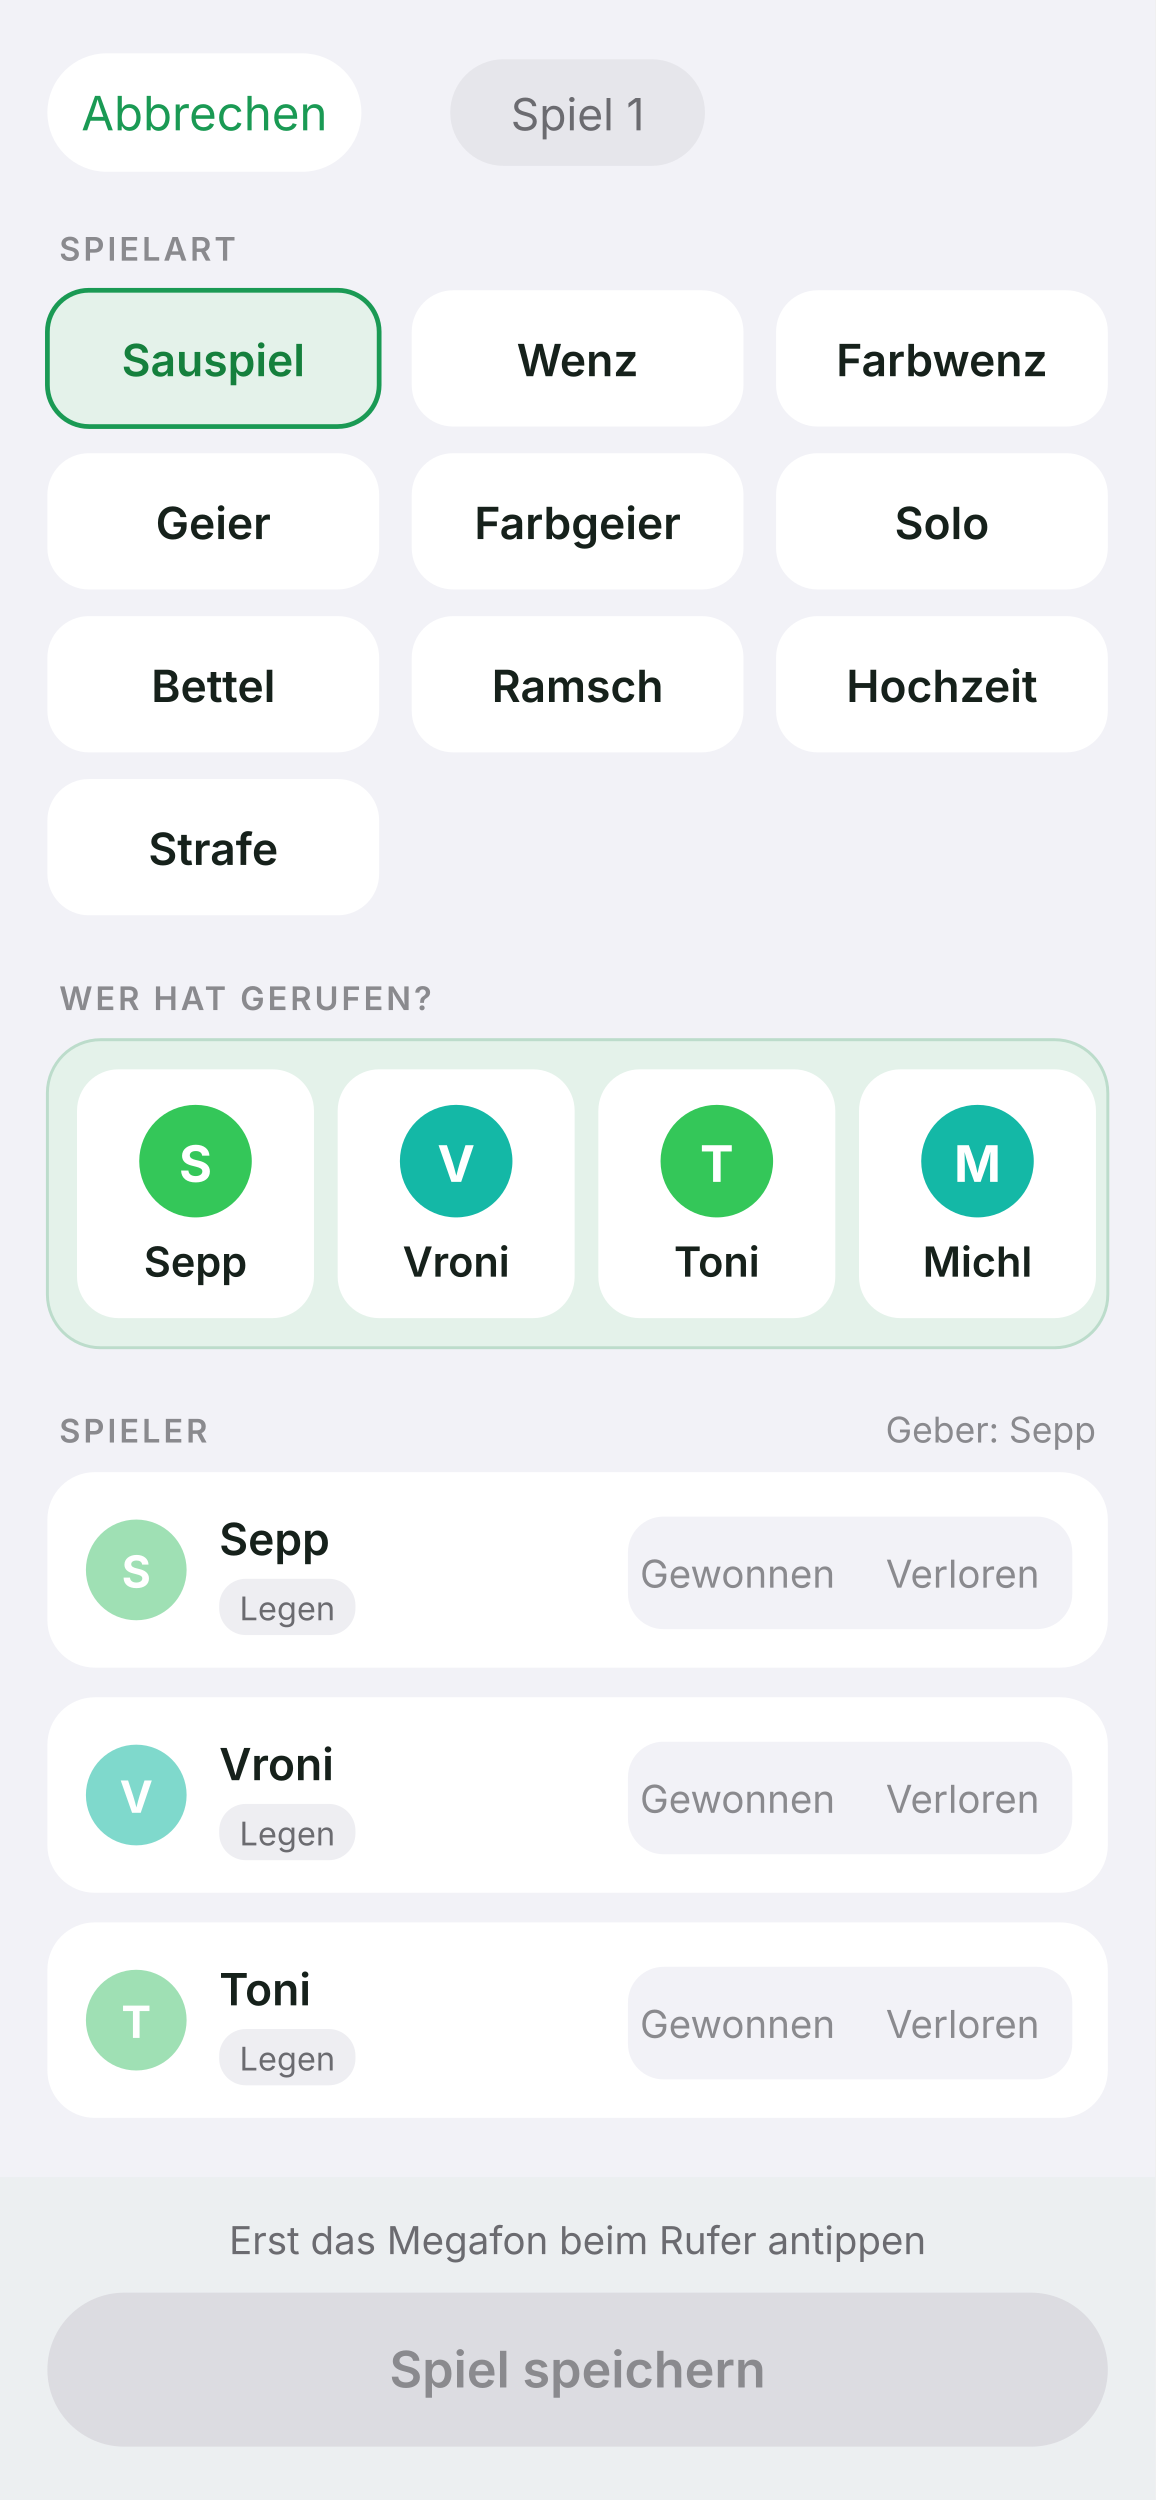
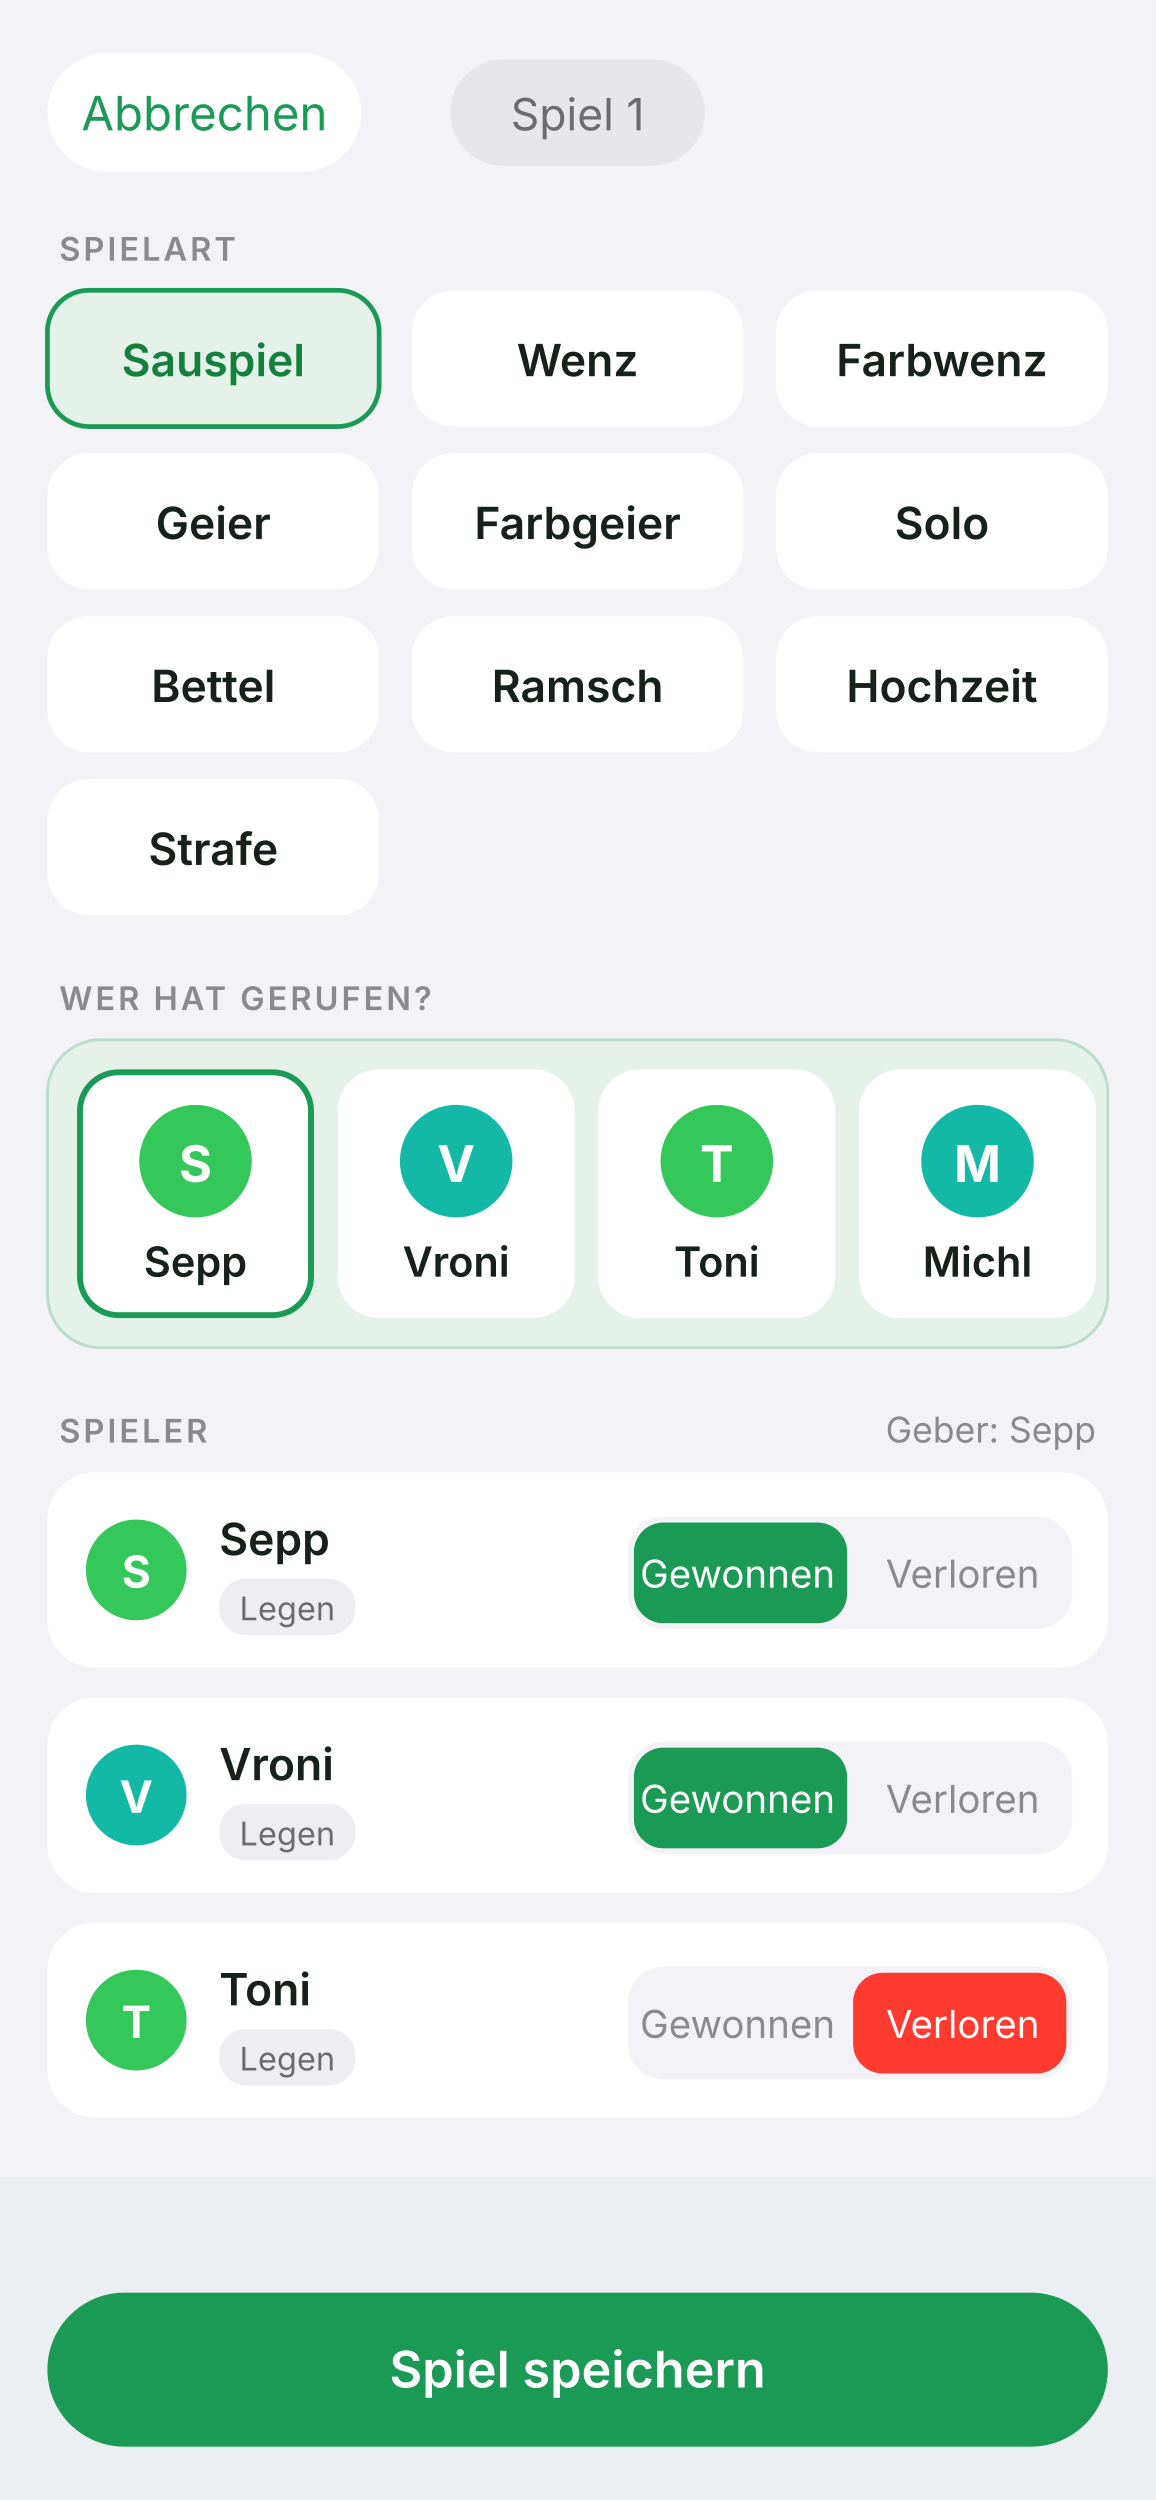
<svg xmlns="http://www.w3.org/2000/svg" viewBox="0 0 390 844" width="390" height="844" role="img" aria-label="Eingabemaske der Schafkopf-App: Spielart, Rufer und Ergebnis je Spieler">
+   <style>
+     @media (prefers-reduced-motion: no-preference) {
+       .tap { transform-box: fill-box; transform-origin: center;
+              animation: tippen .32s ease-out both; }
+       .farbe { animation: .28s ease-out both; }
+ 
+       /* 1. Spielart Sauspiel */
+       .t-spielart { animation-delay: .7s; }
+       .spielart-feld { animation-name: spielart-feld; animation-delay: .7s; }
+       .spielart-text { animation-name: spielart-text; animation-delay: .7s; }
+ 
+       /* 2. Sepp ruft */
+       .t-rufer { animation-delay: 1.3s; }
+       .rufer-rand { animation-name: einblenden; animation-delay: 1.3s; }
+       .hinweis { animation: ausblenden .3s ease-out 1.3s both; }
+ 
+       /* 3. Ergebnisse je Spieler */
+       .t-sepp  { animation-delay: 2s; }
+       .t-vroni { animation-delay: 2.45s; }
+       .t-toni  { animation-delay: 2.9s; }
+       .erg-sepp  { animation-name: einblenden; animation-delay: 2s; }
+       .erg-vroni { animation-name: einblenden; animation-delay: 2.45s; }
+       .erg-toni  { animation-name: einblenden; animation-delay: 2.9s; }
+       .ergtext-sepp  { animation-name: text-grau; animation-delay: 2s; }
+       .ergtext-vroni { animation-name: text-grau; animation-delay: 2.45s; }
+       .ergtext-toni  { animation-name: text-grau; animation-delay: 2.9s; }
+       .ava-sepp  { animation-name: ava-gruen; animation-delay: 2s; }
+       .ava-vroni { animation-name: ava-tuerkis; animation-delay: 2.45s; }
+       .ava-toni  { animation-name: ava-gruen; animation-delay: 2.9s; }
+ 
+       /* 4. Speichern wird aktiv */
+       .speichern-feld { animation-name: speichern-feld; animation-delay: 3.4s; animation-duration: .4s; }
+       .speichern-text { animation-name: text-grau; animation-delay: 3.4s; animation-duration: .4s; }
+     }
+ 
+     @keyframes tippen {
+       0%, 100% { transform: scale(1); }
+       40%      { transform: scale(.94); }
+     }
+     @keyframes einblenden  { from { opacity: 0; } }
+     @keyframes ausblenden  { from { opacity: 1; } to { opacity: 0; } }
+     @keyframes spielart-feld { from { fill: #ffffff; stroke-opacity: 0; } }
+     @keyframes spielart-text { from { fill: #16211b; } }
+     @keyframes text-grau   { from { fill: #8a8a8e; } }
+     @keyframes ava-gruen   { from { fill: #9fe0b4; } }
+     @keyframes ava-tuerkis { from { fill: #7fd9cc; } }
+     @keyframes speichern-feld { from { fill: #dcdce1; } }
+   </style>
  <rect width="390" height="844" fill="#f2f2f7" />
  <g font-family="-apple-system, system-ui, sans-serif">
    <rect x="16" y="18" width="106" height="40" rx="20" fill="#ffffff" />
    <text x="69" y="44" fill="#1a9a54" font-size="16" text-anchor="middle">Abbrechen</text>
    <rect x="152" y="20" width="86" height="36" rx="18" fill="#e6e6eb" />
    <text x="195" y="44" fill="#6b6b70" font-size="15" text-anchor="middle">Spiel 1</text>
    <text x="20" y="88" fill="#8a8a8e" font-size="11" font-weight="600" letter-spacing="1">SPIELART</text>
    <g font-size="15" font-weight="600" text-anchor="middle">
-       <rect x="16" y="98" width="112" height="46" rx="14" fill="#e4f2ea" stroke="#1a9a54" stroke-width="1.6" />
-       <text x="72" y="127" fill="#15803d">Sauspiel</text>
+       <g class="tap t-spielart">
+         <rect class="farbe spielart-feld" x="16" y="98" width="112" height="46" rx="14" fill="#e4f2ea" stroke="#1a9a54" stroke-width="1.6" />
+         <text class="farbe spielart-text" x="72" y="127" fill="#15803d">Sauspiel</text>
+       </g>
      <rect x="139" y="98" width="112" height="46" rx="14" fill="#ffffff" />
      <text x="195" y="127" fill="#16211b">Wenz</text>
      <rect x="262" y="98" width="112" height="46" rx="14" fill="#ffffff" />
      <text x="318" y="127" fill="#16211b">Farbwenz</text>
      <rect x="16" y="153" width="112" height="46" rx="14" fill="#ffffff" />
      <text x="72" y="182" fill="#16211b">Geier</text>
      <rect x="139" y="153" width="112" height="46" rx="14" fill="#ffffff" />
      <text x="195" y="182" fill="#16211b">Farbgeier</text>
      <rect x="262" y="153" width="112" height="46" rx="14" fill="#ffffff" />
      <text x="318" y="182" fill="#16211b">Solo</text>
      <rect x="16" y="208" width="112" height="46" rx="14" fill="#ffffff" />
      <text x="72" y="237" fill="#16211b">Bettel</text>
      <rect x="139" y="208" width="112" height="46" rx="14" fill="#ffffff" />
      <text x="195" y="237" fill="#16211b">Ramsch</text>
      <rect x="262" y="208" width="112" height="46" rx="14" fill="#ffffff" />
      <text x="318" y="237" fill="#16211b">Hochzeit</text>
      <rect x="16" y="263" width="112" height="46" rx="14" fill="#ffffff" />
      <text x="72" y="292" fill="#16211b">Strafe</text>
    </g>
    <text x="20" y="341" fill="#8a8a8e" font-size="11" font-weight="600" letter-spacing="1">WER HAT GERUFEN?</text>
    <rect x="16" y="351" width="358" height="104" rx="18" fill="#e4f2ea" stroke="#bcdccb" />
    <g text-anchor="middle">
-       <rect x="26" y="361" width="80" height="84" rx="14" fill="#ffffff" />
-       <circle cx="66" cy="392" r="19" fill="#34c759" />
-       <text x="66" y="399" fill="#ffffff" font-size="17" font-weight="700">S</text>
-       <text x="66" y="431" fill="#16211b" font-size="14" font-weight="600">Sepp</text>
+       <g class="tap t-rufer">
+         <rect x="26" y="361" width="80" height="84" rx="14" fill="#ffffff" />
+         <rect class="farbe rufer-rand" x="27" y="362" width="78" height="82" rx="13" fill="none" stroke="#1a9a54" stroke-width="2" />
+         <circle cx="66" cy="392" r="19" fill="#34c759" />
+         <text x="66" y="399" fill="#ffffff" font-size="17" font-weight="700">S</text>
+         <text x="66" y="431" fill="#16211b" font-size="14" font-weight="600">Sepp</text>
+       </g>
      <rect x="114" y="361" width="80" height="84" rx="14" fill="#ffffff" />
      <circle cx="154" cy="392" r="19" fill="#14b8a6" />
      <text x="154" y="399" fill="#ffffff" font-size="17" font-weight="700">V</text>
      <text x="154" y="431" fill="#16211b" font-size="14" font-weight="600">Vroni</text>
      <rect x="202" y="361" width="80" height="84" rx="14" fill="#ffffff" />
      <circle cx="242" cy="392" r="19" fill="#34c759" />
      <text x="242" y="399" fill="#ffffff" font-size="17" font-weight="700">T</text>
      <text x="242" y="431" fill="#16211b" font-size="14" font-weight="600">Toni</text>
      <rect x="290" y="361" width="80" height="84" rx="14" fill="#ffffff" />
      <circle cx="330" cy="392" r="19" fill="#14b8a6" />
      <text x="330" y="399" fill="#ffffff" font-size="17" font-weight="700">M</text>
      <text x="330" y="431" fill="#16211b" font-size="14" font-weight="600">Michl</text>
    </g>
    <text x="20" y="487" fill="#8a8a8e" font-size="11" font-weight="600" letter-spacing="1">SPIELER</text>
    <text x="370" y="487" fill="#8a8a8e" font-size="12" text-anchor="end">Geber: Sepp</text>
    <g>
      <rect x="16" y="497" width="358" height="66" rx="16" fill="#ffffff" />
-       <circle cx="46" cy="530" r="17" fill="#9fe0b4" />
+       <circle class="farbe ava-sepp" cx="46" cy="530" r="17" fill="#34c759" />
      <text x="46" y="536" fill="#ffffff" font-size="15" font-weight="700" text-anchor="middle">S</text>
      <text x="74" y="525" fill="#16211b" font-size="15" font-weight="600">Sepp</text>
      <rect x="74" y="533" width="46" height="19" rx="9" fill="#eeeef2" />
      <text x="97" y="547" fill="#6b6b70" font-size="11" text-anchor="middle">Legen</text>
      <rect x="212" y="512" width="150" height="38" rx="12" fill="#f2f2f7" />
-       <text x="249" y="536" fill="#8a8a8e" font-size="13" text-anchor="middle">Gewonnen</text>
-       <text x="325" y="536" fill="#8a8a8e" font-size="13" text-anchor="middle">Verloren</text>
+       <g class="tap t-sepp">
+         <rect class="farbe erg-sepp" x="214" y="514" width="72" height="34" rx="10" fill="#1a9a54" />
+         <text class="farbe ergtext-sepp" x="249" y="536" fill="#ffffff" font-size="13" text-anchor="middle">Gewonnen</text>
+         <text x="325" y="536" fill="#8a8a8e" font-size="13" text-anchor="middle">Verloren</text>
+       </g>
      <rect x="16" y="573" width="358" height="66" rx="16" fill="#ffffff" />
-       <circle cx="46" cy="606" r="17" fill="#7fd9cc" />
+       <circle class="farbe ava-vroni" cx="46" cy="606" r="17" fill="#14b8a6" />
      <text x="46" y="612" fill="#ffffff" font-size="15" font-weight="700" text-anchor="middle">V</text>
      <text x="74" y="601" fill="#16211b" font-size="15" font-weight="600">Vroni</text>
      <rect x="74" y="609" width="46" height="19" rx="9" fill="#eeeef2" />
      <text x="97" y="623" fill="#6b6b70" font-size="11" text-anchor="middle">Legen</text>
      <rect x="212" y="588" width="150" height="38" rx="12" fill="#f2f2f7" />
-       <text x="249" y="612" fill="#8a8a8e" font-size="13" text-anchor="middle">Gewonnen</text>
-       <text x="325" y="612" fill="#8a8a8e" font-size="13" text-anchor="middle">Verloren</text>
+       <g class="tap t-vroni">
+         <rect class="farbe erg-vroni" x="214" y="590" width="72" height="34" rx="10" fill="#1a9a54" />
+         <text class="farbe ergtext-vroni" x="249" y="612" fill="#ffffff" font-size="13" text-anchor="middle">Gewonnen</text>
+         <text x="325" y="612" fill="#8a8a8e" font-size="13" text-anchor="middle">Verloren</text>
+       </g>
      <rect x="16" y="649" width="358" height="66" rx="16" fill="#ffffff" />
-       <circle cx="46" cy="682" r="17" fill="#9fe0b4" />
+       <circle class="farbe ava-toni" cx="46" cy="682" r="17" fill="#34c759" />
      <text x="46" y="688" fill="#ffffff" font-size="15" font-weight="700" text-anchor="middle">T</text>
      <text x="74" y="677" fill="#16211b" font-size="15" font-weight="600">Toni</text>
      <rect x="74" y="685" width="46" height="19" rx="9" fill="#eeeef2" />
      <text x="97" y="699" fill="#6b6b70" font-size="11" text-anchor="middle">Legen</text>
      <rect x="212" y="664" width="150" height="38" rx="12" fill="#f2f2f7" />
-       <text x="249" y="688" fill="#8a8a8e" font-size="13" text-anchor="middle">Gewonnen</text>
-       <text x="325" y="688" fill="#8a8a8e" font-size="13" text-anchor="middle">Verloren</text>
+       <g class="tap t-toni">
+         <rect class="farbe erg-toni" x="288" y="666" width="72" height="34" rx="10" fill="#ff3b30" />
+         <text x="249" y="688" fill="#8a8a8e" font-size="13" text-anchor="middle">Gewonnen</text>
+         <text class="farbe ergtext-toni" x="325" y="688" fill="#ffffff" font-size="13" text-anchor="middle">Verloren</text>
+       </g>
    </g>
    <rect x="0" y="735" width="390" height="109" fill="#eceff1" />
-     <text x="195" y="761" fill="#6b6b70" font-size="13" text-anchor="middle">Erst das Megafon beim Rufer antippen</text>
-     <rect x="16" y="774" width="358" height="52" rx="26" fill="#dcdce1" />
-     <text x="195" y="806" fill="#8a8a8e" font-size="17" font-weight="600" text-anchor="middle">Spiel speichern</text>
+     <text class="hinweis" x="195" y="761" fill="#6b6b70" font-size="13" text-anchor="middle" opacity="0">Erst das Megafon beim Rufer antippen</text>
+     <rect class="farbe speichern-feld" x="16" y="774" width="358" height="52" rx="26" fill="#1a9a54" />
+     <text class="farbe speichern-text" x="195" y="806" fill="#ffffff" font-size="17" font-weight="600" text-anchor="middle">Spiel speichern</text>
  </g>
</svg>
